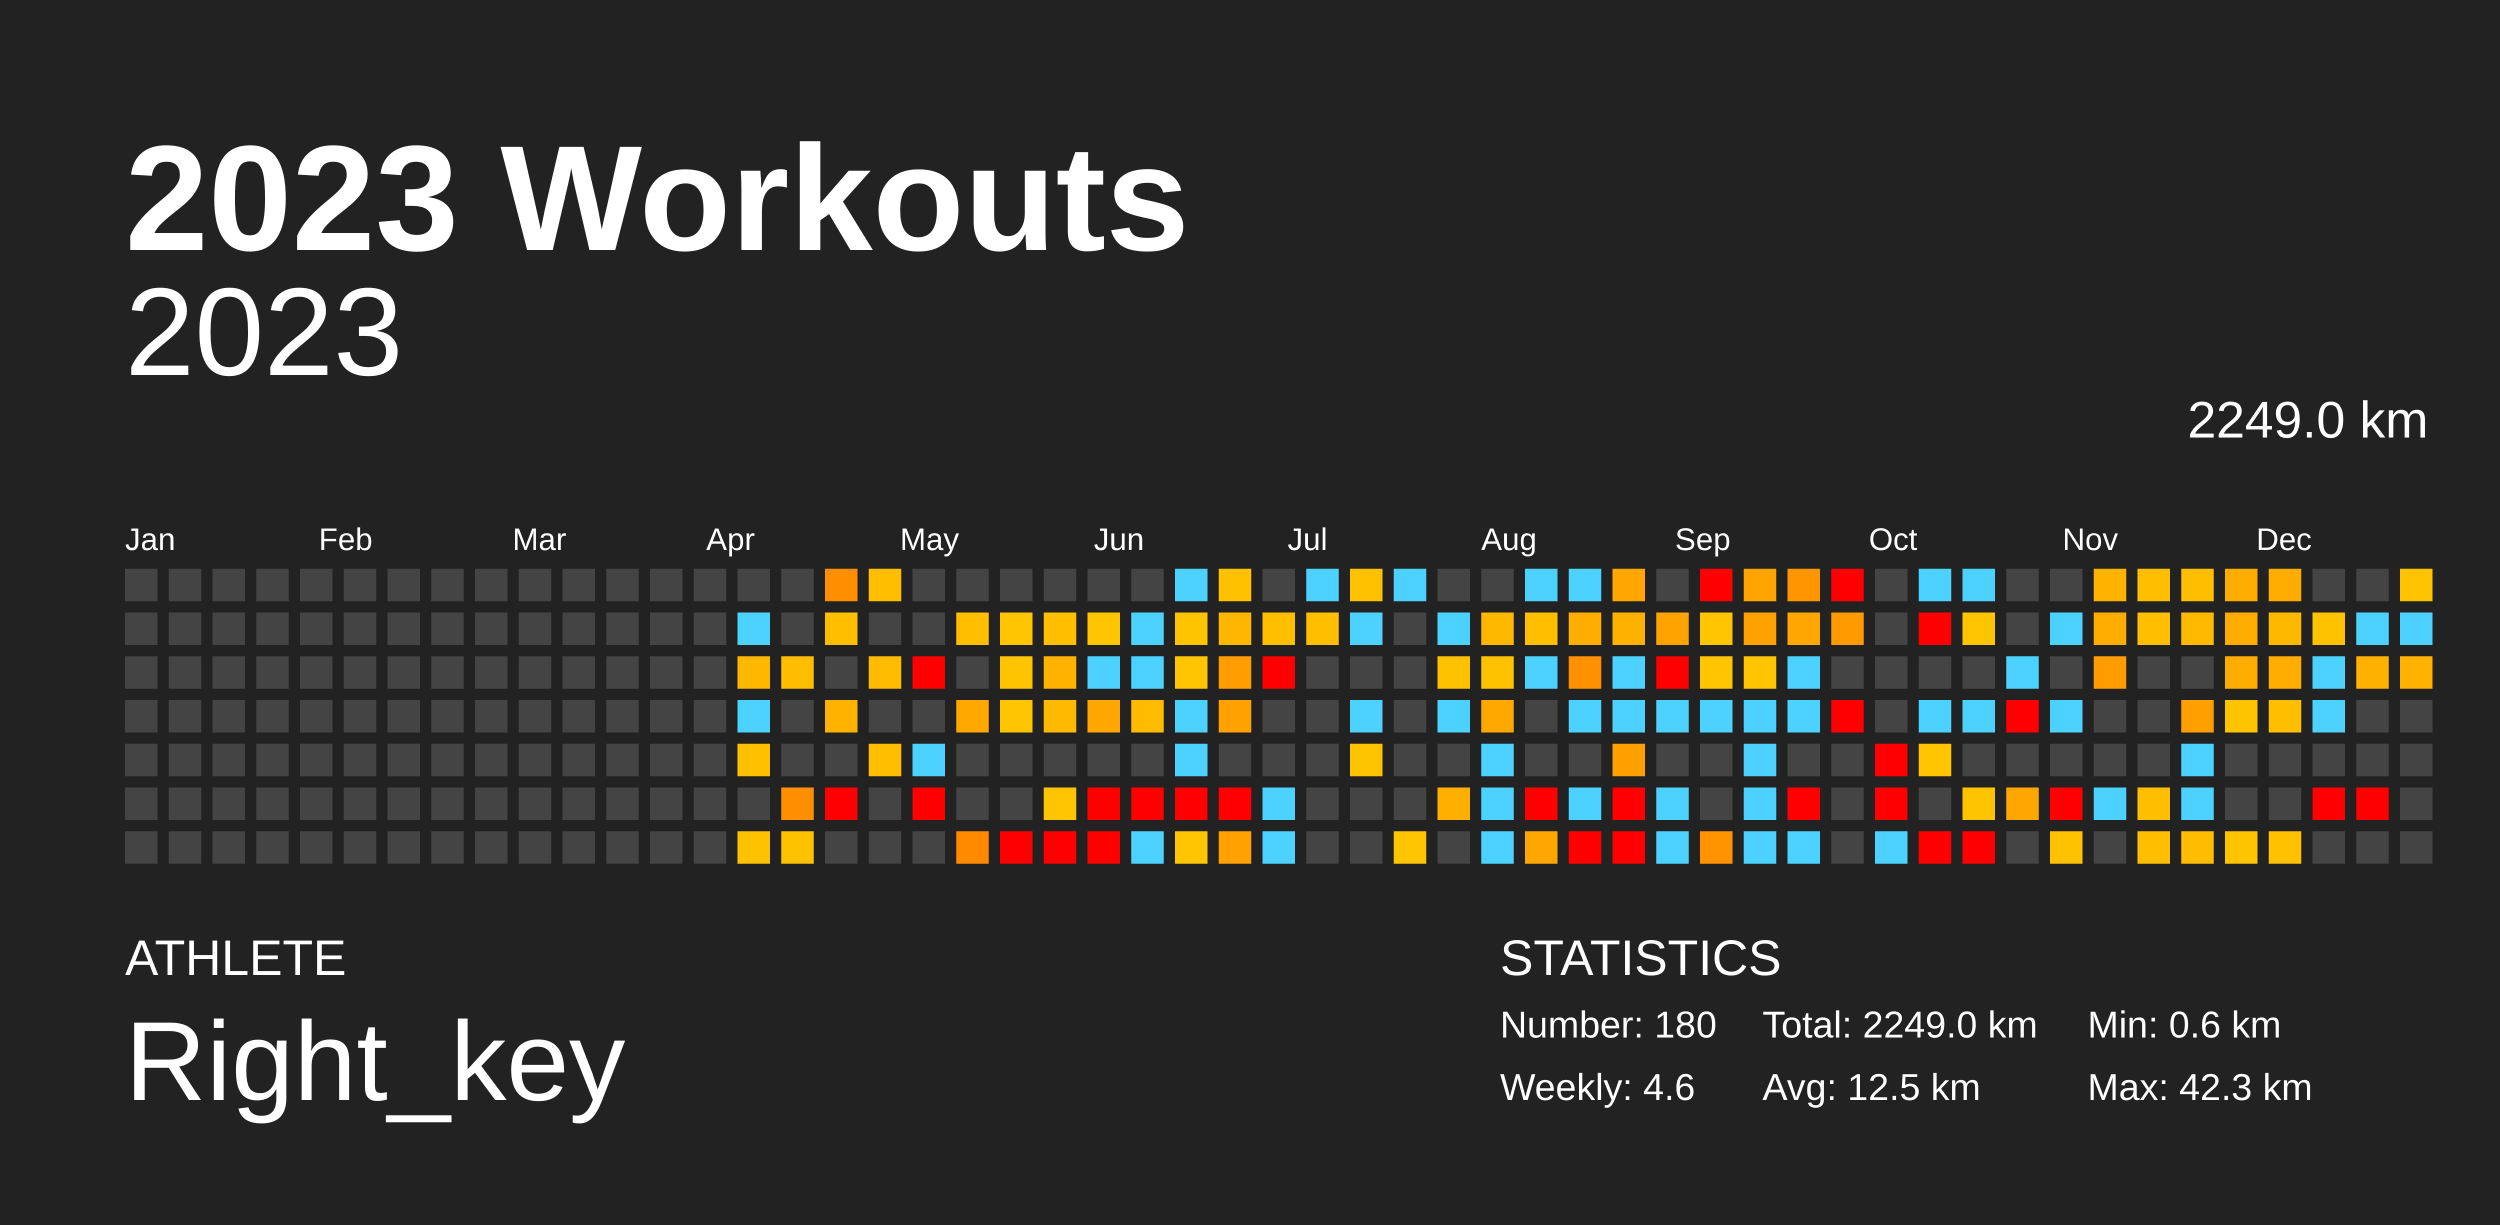
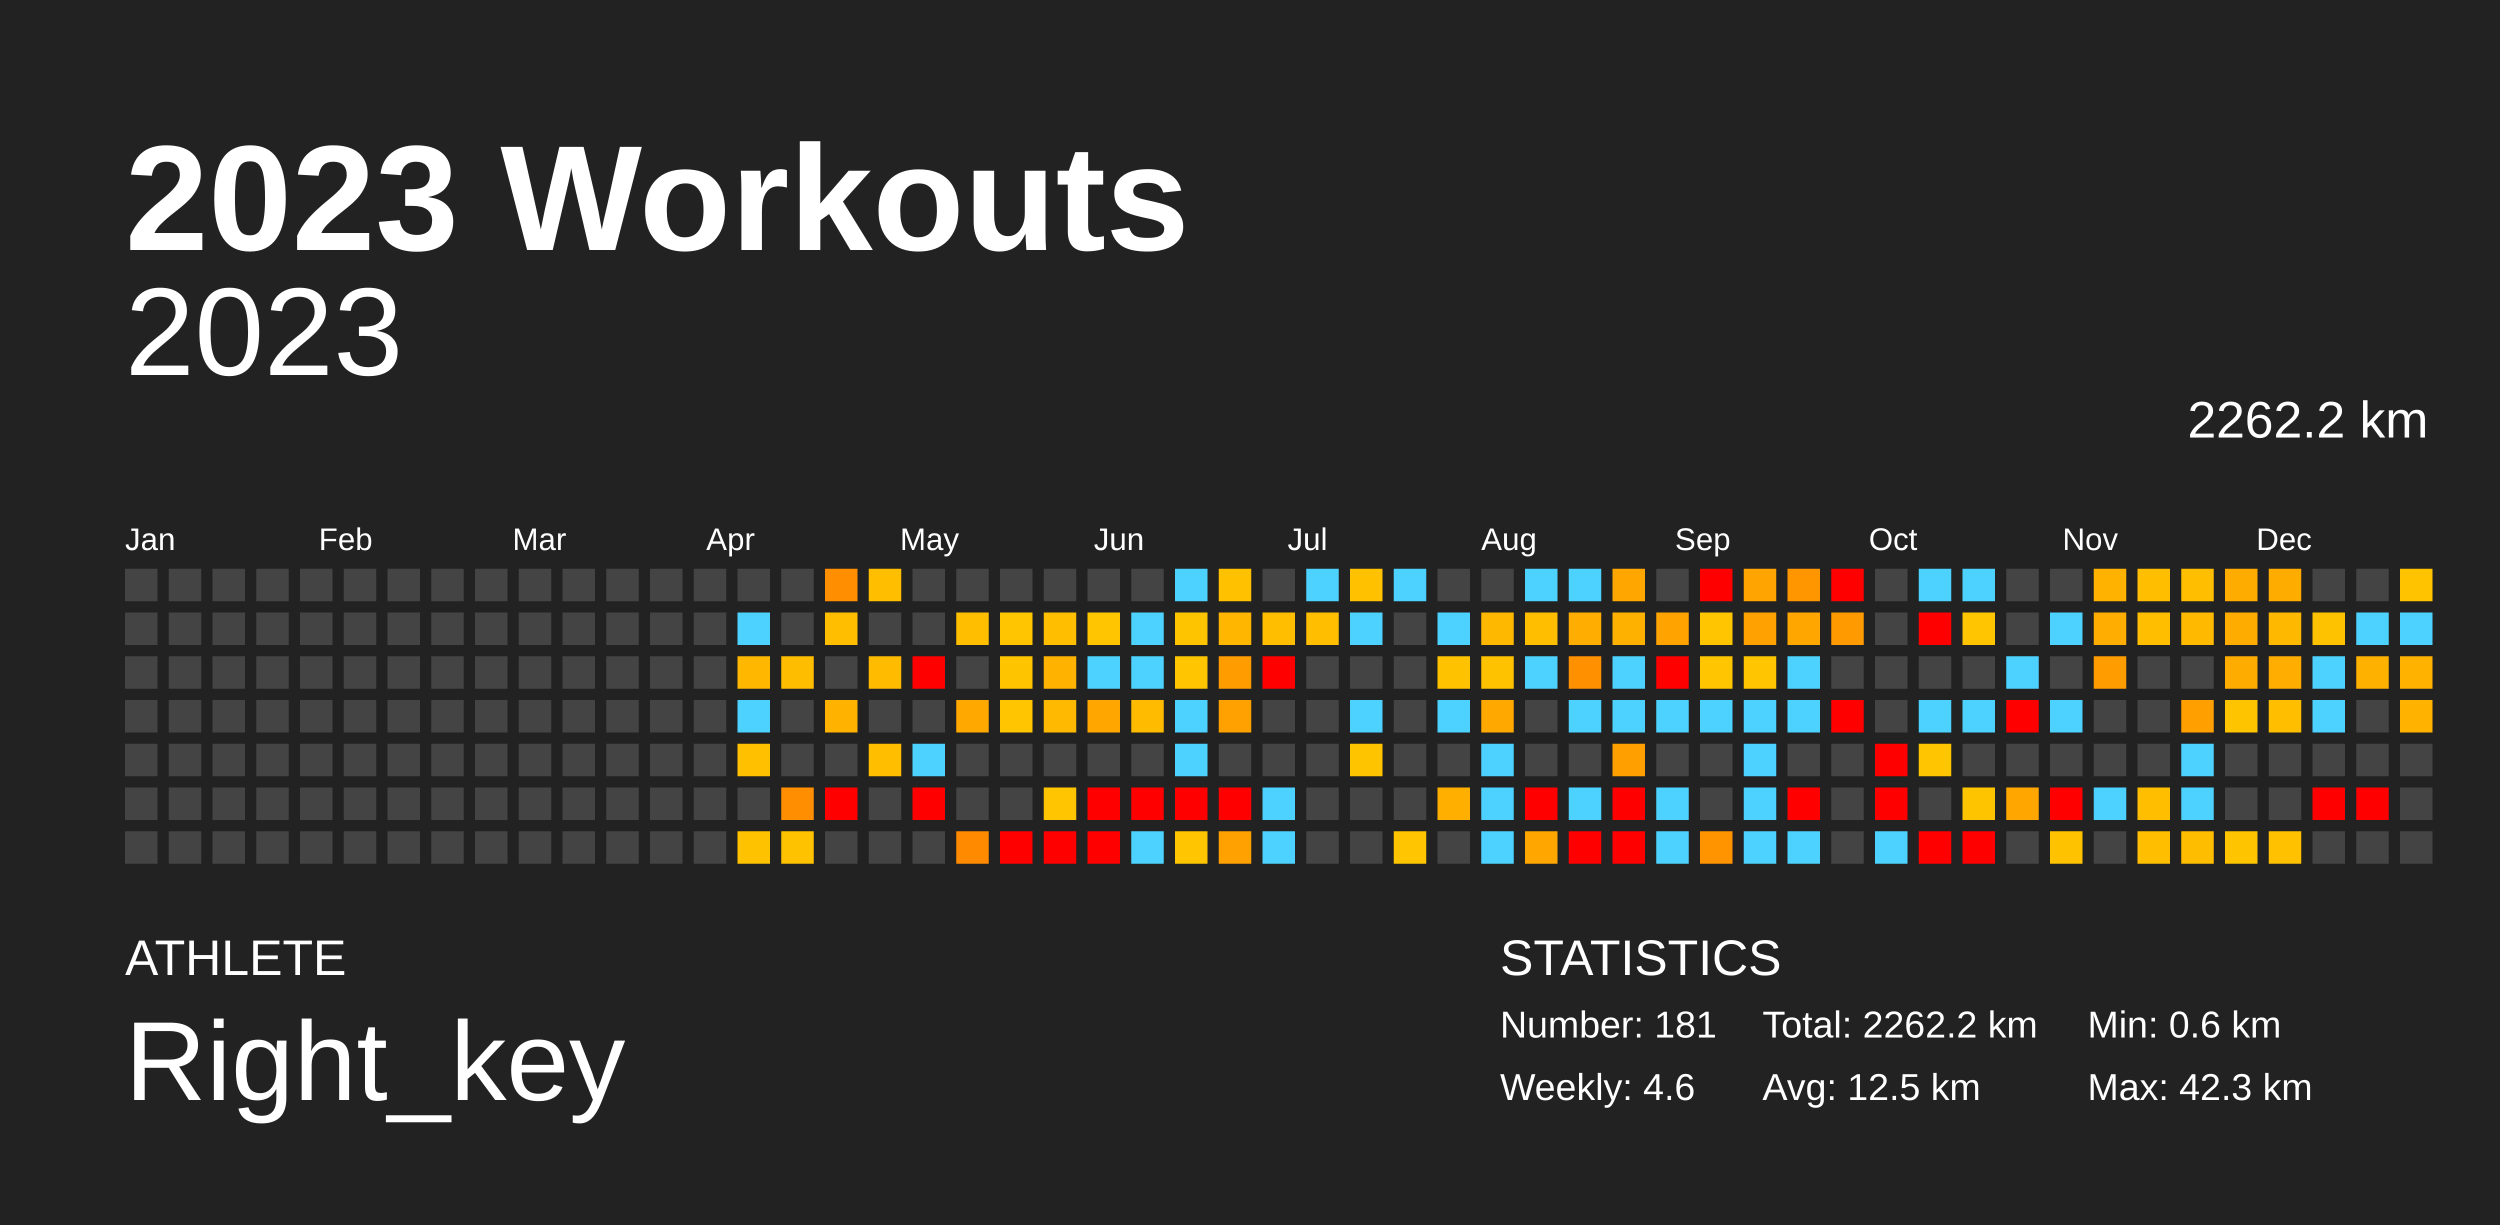
<svg xmlns="http://www.w3.org/2000/svg" baseProfile="full" height="98mm" version="1.1" viewBox="0,0,200,98" width="200mm">
  <defs />
  <rect fill="#222222" height="98" width="200" x="0" y="0" />
  <text fill="#FFFFFF" style="font-size:12px; font-family:Arial; font-weight:bold;" x="10" y="20">2023 Workouts</text>
  <text fill="#FFFFFF" style="font-size:4px; font-family:Arial" x="10" y="78">ATHLETE</text>
  <text fill="#FFFFFF" style="font-size:9px; font-family:Arial" x="10" y="88">Right_key</text>
  <text fill="#FFFFFF" style="font-size:4px; font-family:Arial" x="120" y="78">STATISTICS</text>
-   <text fill="#FFFFFF" style="font-size:3px; font-family:Arial" x="120" y="83">Number: 180</text>
+   <text fill="#FFFFFF" style="font-size:3px; font-family:Arial" x="120" y="83">Number: 181</text>
  <text fill="#FFFFFF" style="font-size:3px; font-family:Arial" x="120" y="88">Weekly: 4.6</text>
-   <text fill="#FFFFFF" style="font-size:3px; font-family:Arial" x="141" y="83">Total: 2249.0 km</text>
+   <text fill="#FFFFFF" style="font-size:3px; font-family:Arial" x="141" y="83">Total: 2262.2 km</text>
  <text fill="#FFFFFF" style="font-size:3px; font-family:Arial" x="141" y="88">Avg: 12.5 km</text>
  <text fill="#FFFFFF" style="font-size:3px; font-family:Arial" x="167" y="83">Min: 0.6 km</text>
  <text fill="#FFFFFF" style="font-size:3px; font-family:Arial" x="167" y="88">Max: 42.3 km</text>
  <text alignment-baseline="hanging" fill="#FFFFFF" style="font-size:10.0px; font-family:Arial;" x="10" y="30">2023</text>
-   <text alignment-baseline="hanging" fill="#FFFFFF" style="font-size:4.125px; font-family:Arial;" x="175" y="35">2249.0 km</text>
+   <text alignment-baseline="hanging" fill="#FFFFFF" style="font-size:4.125px; font-family:Arial;" x="175" y="35">2262.2 km</text>
  <text fill="#FFFFFF" style="font-size:2.5px; font-family:Arial" x="10.0" y="44">Jan</text>
  <text fill="#FFFFFF" style="font-size:2.5px; font-family:Arial" x="25.5" y="44">Feb</text>
  <text fill="#FFFFFF" style="font-size:2.5px; font-family:Arial" x="41.0" y="44">Mar</text>
  <text fill="#FFFFFF" style="font-size:2.5px; font-family:Arial" x="56.5" y="44">Apr</text>
  <text fill="#FFFFFF" style="font-size:2.5px; font-family:Arial" x="72.0" y="44">May</text>
  <text fill="#FFFFFF" style="font-size:2.5px; font-family:Arial" x="87.5" y="44">Jun</text>
  <text fill="#FFFFFF" style="font-size:2.5px; font-family:Arial" x="103.0" y="44">Jul</text>
  <text fill="#FFFFFF" style="font-size:2.5px; font-family:Arial" x="118.5" y="44">Aug</text>
  <text fill="#FFFFFF" style="font-size:2.5px; font-family:Arial" x="134.0" y="44">Sep</text>
  <text fill="#FFFFFF" style="font-size:2.5px; font-family:Arial" x="149.5" y="44">Oct</text>
  <text fill="#FFFFFF" style="font-size:2.5px; font-family:Arial" x="165.0" y="44">Nov</text>
  <text fill="#FFFFFF" style="font-size:2.5px; font-family:Arial" x="180.5" y="44">Dec</text>
  <rect fill="#444444" height="2.6" width="2.6" x="10.0" y="45.5" />
  <rect fill="#444444" height="2.6" width="2.6" x="10.0" y="49.0" />
  <rect fill="#444444" height="2.6" width="2.6" x="10.0" y="52.5" />
  <rect fill="#444444" height="2.6" width="2.6" x="10.0" y="56.0" />
  <rect fill="#444444" height="2.6" width="2.6" x="10.0" y="59.5" />
  <rect fill="#444444" height="2.6" width="2.6" x="10.0" y="63.0" />
  <rect fill="#444444" height="2.6" width="2.6" x="10.0" y="66.5" />
  <rect fill="#444444" height="2.6" width="2.6" x="13.5" y="45.5" />
  <rect fill="#444444" height="2.6" width="2.6" x="13.5" y="49.0" />
  <rect fill="#444444" height="2.6" width="2.6" x="13.5" y="52.5" />
  <rect fill="#444444" height="2.6" width="2.6" x="13.5" y="56.0" />
  <rect fill="#444444" height="2.6" width="2.6" x="13.5" y="59.5" />
  <rect fill="#444444" height="2.6" width="2.6" x="13.5" y="63.0" />
  <rect fill="#444444" height="2.6" width="2.6" x="13.5" y="66.5" />
  <rect fill="#444444" height="2.6" width="2.6" x="17.0" y="45.5" />
  <rect fill="#444444" height="2.6" width="2.6" x="17.0" y="49.0" />
  <rect fill="#444444" height="2.6" width="2.6" x="17.0" y="52.5" />
  <rect fill="#444444" height="2.6" width="2.6" x="17.0" y="56.0" />
  <rect fill="#444444" height="2.6" width="2.6" x="17.0" y="59.5" />
  <rect fill="#444444" height="2.6" width="2.6" x="17.0" y="63.0" />
  <rect fill="#444444" height="2.6" width="2.6" x="17.0" y="66.5" />
  <rect fill="#444444" height="2.6" width="2.6" x="20.5" y="45.5" />
  <rect fill="#444444" height="2.6" width="2.6" x="20.5" y="49.0" />
  <rect fill="#444444" height="2.6" width="2.6" x="20.5" y="52.5" />
  <rect fill="#444444" height="2.6" width="2.6" x="20.5" y="56.0" />
  <rect fill="#444444" height="2.6" width="2.6" x="20.5" y="59.5" />
  <rect fill="#444444" height="2.6" width="2.6" x="20.5" y="63.0" />
  <rect fill="#444444" height="2.6" width="2.6" x="20.5" y="66.5" />
  <rect fill="#444444" height="2.6" width="2.6" x="24.0" y="45.5" />
  <rect fill="#444444" height="2.6" width="2.6" x="24.0" y="49.0" />
  <rect fill="#444444" height="2.6" width="2.6" x="24.0" y="52.5" />
  <rect fill="#444444" height="2.6" width="2.6" x="24.0" y="56.0" />
  <rect fill="#444444" height="2.6" width="2.6" x="24.0" y="59.5" />
  <rect fill="#444444" height="2.6" width="2.6" x="24.0" y="63.0" />
  <rect fill="#444444" height="2.6" width="2.6" x="24.0" y="66.5" />
  <rect fill="#444444" height="2.6" width="2.6" x="27.5" y="45.5" />
  <rect fill="#444444" height="2.6" width="2.6" x="27.5" y="49.0" />
  <rect fill="#444444" height="2.6" width="2.6" x="27.5" y="52.5" />
  <rect fill="#444444" height="2.6" width="2.6" x="27.5" y="56.0" />
  <rect fill="#444444" height="2.6" width="2.6" x="27.5" y="59.5" />
  <rect fill="#444444" height="2.6" width="2.6" x="27.5" y="63.0" />
  <rect fill="#444444" height="2.6" width="2.6" x="27.5" y="66.5" />
  <rect fill="#444444" height="2.6" width="2.6" x="31.0" y="45.5" />
  <rect fill="#444444" height="2.6" width="2.6" x="31.0" y="49.0" />
  <rect fill="#444444" height="2.6" width="2.6" x="31.0" y="52.5" />
  <rect fill="#444444" height="2.6" width="2.6" x="31.0" y="56.0" />
  <rect fill="#444444" height="2.6" width="2.6" x="31.0" y="59.5" />
  <rect fill="#444444" height="2.6" width="2.6" x="31.0" y="63.0" />
  <rect fill="#444444" height="2.6" width="2.6" x="31.0" y="66.5" />
  <rect fill="#444444" height="2.6" width="2.6" x="34.5" y="45.5" />
  <rect fill="#444444" height="2.6" width="2.6" x="34.5" y="49.0" />
  <rect fill="#444444" height="2.6" width="2.6" x="34.5" y="52.5" />
  <rect fill="#444444" height="2.6" width="2.6" x="34.5" y="56.0" />
  <rect fill="#444444" height="2.6" width="2.6" x="34.5" y="59.5" />
  <rect fill="#444444" height="2.6" width="2.6" x="34.5" y="63.0" />
  <rect fill="#444444" height="2.6" width="2.6" x="34.5" y="66.5" />
  <rect fill="#444444" height="2.6" width="2.6" x="38.0" y="45.5" />
  <rect fill="#444444" height="2.6" width="2.6" x="38.0" y="49.0" />
  <rect fill="#444444" height="2.6" width="2.6" x="38.0" y="52.5" />
  <rect fill="#444444" height="2.6" width="2.6" x="38.0" y="56.0" />
  <rect fill="#444444" height="2.6" width="2.6" x="38.0" y="59.5" />
  <rect fill="#444444" height="2.6" width="2.6" x="38.0" y="63.0" />
  <rect fill="#444444" height="2.6" width="2.6" x="38.0" y="66.5" />
  <rect fill="#444444" height="2.6" width="2.6" x="41.5" y="45.5" />
  <rect fill="#444444" height="2.6" width="2.6" x="41.5" y="49.0" />
  <rect fill="#444444" height="2.6" width="2.6" x="41.5" y="52.5" />
  <rect fill="#444444" height="2.6" width="2.6" x="41.5" y="56.0" />
  <rect fill="#444444" height="2.6" width="2.6" x="41.5" y="59.5" />
  <rect fill="#444444" height="2.6" width="2.6" x="41.5" y="63.0" />
  <rect fill="#444444" height="2.6" width="2.6" x="41.5" y="66.5" />
  <rect fill="#444444" height="2.6" width="2.6" x="45.0" y="45.5" />
  <rect fill="#444444" height="2.6" width="2.6" x="45.0" y="49.0" />
  <rect fill="#444444" height="2.6" width="2.6" x="45.0" y="52.5" />
  <rect fill="#444444" height="2.6" width="2.6" x="45.0" y="56.0" />
  <rect fill="#444444" height="2.6" width="2.6" x="45.0" y="59.5" />
  <rect fill="#444444" height="2.6" width="2.6" x="45.0" y="63.0" />
  <rect fill="#444444" height="2.6" width="2.6" x="45.0" y="66.5" />
  <rect fill="#444444" height="2.6" width="2.6" x="48.5" y="45.5" />
  <rect fill="#444444" height="2.6" width="2.6" x="48.5" y="49.0" />
  <rect fill="#444444" height="2.6" width="2.6" x="48.5" y="52.5" />
  <rect fill="#444444" height="2.6" width="2.6" x="48.5" y="56.0" />
  <rect fill="#444444" height="2.6" width="2.6" x="48.5" y="59.5" />
  <rect fill="#444444" height="2.6" width="2.6" x="48.5" y="63.0" />
  <rect fill="#444444" height="2.6" width="2.6" x="48.5" y="66.5" />
  <rect fill="#444444" height="2.6" width="2.6" x="52.0" y="45.5" />
  <rect fill="#444444" height="2.6" width="2.6" x="52.0" y="49.0" />
  <rect fill="#444444" height="2.6" width="2.6" x="52.0" y="52.5" />
  <rect fill="#444444" height="2.6" width="2.6" x="52.0" y="56.0" />
  <rect fill="#444444" height="2.6" width="2.6" x="52.0" y="59.5" />
  <rect fill="#444444" height="2.6" width="2.6" x="52.0" y="63.0" />
  <rect fill="#444444" height="2.6" width="2.6" x="52.0" y="66.5" />
  <rect fill="#444444" height="2.6" width="2.6" x="55.5" y="45.5" />
  <rect fill="#444444" height="2.6" width="2.6" x="55.5" y="49.0" />
  <rect fill="#444444" height="2.6" width="2.6" x="55.5" y="52.5" />
  <rect fill="#444444" height="2.6" width="2.6" x="55.5" y="56.0" />
  <rect fill="#444444" height="2.6" width="2.6" x="55.5" y="59.5" />
  <rect fill="#444444" height="2.6" width="2.6" x="55.5" y="63.0" />
  <rect fill="#444444" height="2.6" width="2.6" x="55.5" y="66.5" />
  <rect fill="#444444" height="2.6" width="2.6" x="59.0" y="45.5" />
  <rect fill="#4dd2ff" height="2.6" width="2.6" x="59.0" y="49.0" />
  <rect fill="#ffb700" height="2.6" width="2.6" x="59.0" y="52.5" />
  <rect fill="#4dd2ff" height="2.6" width="2.6" x="59.0" y="56.0" />
  <rect fill="#ffc000" height="2.6" width="2.6" x="59.0" y="59.5" />
  <rect fill="#444444" height="2.6" width="2.6" x="59.0" y="63.0" />
  <rect fill="#ffc200" height="2.6" width="2.6" x="59.0" y="66.5" />
  <rect fill="#444444" height="2.6" width="2.6" x="62.5" y="45.5" />
  <rect fill="#444444" height="2.6" width="2.6" x="62.5" y="49.0" />
  <rect fill="#ffbd00" height="2.6" width="2.6" x="62.5" y="52.5" />
  <rect fill="#444444" height="2.6" width="2.6" x="62.5" y="56.0" />
  <rect fill="#444444" height="2.6" width="2.6" x="62.5" y="59.5" />
  <rect fill="#ff8f00" height="2.6" width="2.6" x="62.5" y="63.0" />
  <rect fill="#ffc200" height="2.6" width="2.6" x="62.5" y="66.5" />
  <rect fill="#ff8e00" height="2.6" width="2.6" x="66.0" y="45.5" />
  <rect fill="#ffbe00" height="2.6" width="2.6" x="66.0" y="49.0" />
  <rect fill="#444444" height="2.6" width="2.6" x="66.0" y="52.5" />
  <rect fill="#ffb300" height="2.6" width="2.6" x="66.0" y="56.0" />
  <rect fill="#444444" height="2.6" width="2.6" x="66.0" y="59.5" />
  <rect fill="red" height="2.6" width="2.6" x="66.0" y="63.0" />
  <rect fill="#444444" height="2.6" width="2.6" x="66.0" y="66.5" />
  <rect fill="#ffbe00" height="2.6" width="2.6" x="69.5" y="45.5" />
  <rect fill="#444444" height="2.6" width="2.6" x="69.5" y="49.0" />
  <rect fill="#ffbb00" height="2.6" width="2.6" x="69.5" y="52.5" />
  <rect fill="#444444" height="2.6" width="2.6" x="69.5" y="56.0" />
  <rect fill="#ffbe00" height="2.6" width="2.6" x="69.5" y="59.5" />
  <rect fill="#444444" height="2.6" width="2.6" x="69.5" y="63.0" />
  <rect fill="#444444" height="2.6" width="2.6" x="69.5" y="66.5" />
  <rect fill="#444444" height="2.6" width="2.6" x="73.0" y="45.5" />
  <rect fill="#444444" height="2.6" width="2.6" x="73.0" y="49.0" />
  <rect fill="red" height="2.6" width="2.6" x="73.0" y="52.5" />
  <rect fill="#444444" height="2.6" width="2.6" x="73.0" y="56.0" />
  <rect fill="#4dd2ff" height="2.6" width="2.6" x="73.0" y="59.5" />
  <rect fill="red" height="2.6" width="2.6" x="73.0" y="63.0" />
  <rect fill="#444444" height="2.6" width="2.6" x="73.0" y="66.5" />
  <rect fill="#444444" height="2.6" width="2.6" x="76.5" y="45.5" />
  <rect fill="#ffbe00" height="2.6" width="2.6" x="76.5" y="49.0" />
  <rect fill="#444444" height="2.6" width="2.6" x="76.5" y="52.5" />
  <rect fill="#ffa800" height="2.6" width="2.6" x="76.5" y="56.0" />
  <rect fill="#444444" height="2.6" width="2.6" x="76.5" y="59.5" />
  <rect fill="#444444" height="2.6" width="2.6" x="76.5" y="63.0" />
  <rect fill="#ff8a00" height="2.6" width="2.6" x="76.5" y="66.5" />
  <rect fill="#444444" height="2.6" width="2.6" x="80.0" y="45.5" />
  <rect fill="#ffc500" height="2.6" width="2.6" x="80.0" y="49.0" />
  <rect fill="#ffc400" height="2.6" width="2.6" x="80.0" y="52.5" />
  <rect fill="#ffc500" height="2.6" width="2.6" x="80.0" y="56.0" />
  <rect fill="#444444" height="2.6" width="2.6" x="80.0" y="59.5" />
  <rect fill="#444444" height="2.6" width="2.6" x="80.0" y="63.0" />
  <rect fill="red" height="2.6" width="2.6" x="80.0" y="66.5" />
  <rect fill="#444444" height="2.6" width="2.6" x="83.5" y="45.5" />
  <rect fill="#ffbe00" height="2.6" width="2.6" x="83.5" y="49.0" />
  <rect fill="#ffb200" height="2.6" width="2.6" x="83.5" y="52.5" />
  <rect fill="#ffb900" height="2.6" width="2.6" x="83.5" y="56.0" />
  <rect fill="#444444" height="2.6" width="2.6" x="83.5" y="59.5" />
  <rect fill="#ffc500" height="2.6" width="2.6" x="83.5" y="63.0" />
  <rect fill="red" height="2.6" width="2.6" x="83.5" y="66.5" />
  <rect fill="#444444" height="2.6" width="2.6" x="87.0" y="45.5" />
  <rect fill="#ffc500" height="2.6" width="2.6" x="87.0" y="49.0" />
  <rect fill="#4dd2ff" height="2.6" width="2.6" x="87.0" y="52.5" />
  <rect fill="#ffa700" height="2.6" width="2.6" x="87.0" y="56.0" />
  <rect fill="#444444" height="2.6" width="2.6" x="87.0" y="59.5" />
  <rect fill="red" height="2.6" width="2.6" x="87.0" y="63.0" />
  <rect fill="red" height="2.6" width="2.6" x="87.0" y="66.5" />
  <rect fill="#444444" height="2.6" width="2.6" x="90.5" y="45.5" />
  <rect fill="#4dd2ff" height="2.6" width="2.6" x="90.5" y="49.0" />
  <rect fill="#4dd2ff" height="2.6" width="2.6" x="90.5" y="52.5" />
  <rect fill="#ffbb00" height="2.6" width="2.6" x="90.5" y="56.0" />
  <rect fill="#444444" height="2.6" width="2.6" x="90.5" y="59.5" />
  <rect fill="red" height="2.6" width="2.6" x="90.5" y="63.0" />
  <rect fill="#4dd2ff" height="2.6" width="2.6" x="90.5" y="66.5" />
  <rect fill="#4dd2ff" height="2.6" width="2.6" x="94.0" y="45.5" />
  <rect fill="#ffc400" height="2.6" width="2.6" x="94.0" y="49.0" />
  <rect fill="#ffc500" height="2.6" width="2.6" x="94.0" y="52.5" />
  <rect fill="#4dd2ff" height="2.6" width="2.6" x="94.0" y="56.0" />
  <rect fill="#4dd2ff" height="2.6" width="2.6" x="94.0" y="59.5" />
  <rect fill="red" height="2.6" width="2.6" x="94.0" y="63.0" />
  <rect fill="#ffc500" height="2.6" width="2.6" x="94.0" y="66.5" />
  <rect fill="#ffc100" height="2.6" width="2.6" x="97.5" y="45.5" />
  <rect fill="#ffb600" height="2.6" width="2.6" x="97.5" y="49.0" />
  <rect fill="#ff9d00" height="2.6" width="2.6" x="97.5" y="52.5" />
  <rect fill="#ffa100" height="2.6" width="2.6" x="97.5" y="56.0" />
  <rect fill="#444444" height="2.6" width="2.6" x="97.5" y="59.5" />
  <rect fill="red" height="2.6" width="2.6" x="97.5" y="63.0" />
  <rect fill="#ffa100" height="2.6" width="2.6" x="97.5" y="66.5" />
  <rect fill="#444444" height="2.6" width="2.6" x="101.0" y="45.5" />
  <rect fill="#ffbe00" height="2.6" width="2.6" x="101.0" y="49.0" />
  <rect fill="red" height="2.6" width="2.6" x="101.0" y="52.5" />
  <rect fill="#444444" height="2.6" width="2.6" x="101.0" y="56.0" />
  <rect fill="#444444" height="2.6" width="2.6" x="101.0" y="59.5" />
  <rect fill="#4dd2ff" height="2.6" width="2.6" x="101.0" y="63.0" />
  <rect fill="#4dd2ff" height="2.6" width="2.6" x="101.0" y="66.5" />
  <rect fill="#4dd2ff" height="2.6" width="2.6" x="104.5" y="45.5" />
  <rect fill="#ffbe00" height="2.6" width="2.6" x="104.5" y="49.0" />
  <rect fill="#444444" height="2.6" width="2.6" x="104.5" y="52.5" />
  <rect fill="#444444" height="2.6" width="2.6" x="104.5" y="56.0" />
  <rect fill="#444444" height="2.6" width="2.6" x="104.5" y="59.5" />
  <rect fill="#444444" height="2.6" width="2.6" x="104.5" y="63.0" />
  <rect fill="#444444" height="2.6" width="2.6" x="104.5" y="66.5" />
  <rect fill="#ffc100" height="2.6" width="2.6" x="108.0" y="45.5" />
  <rect fill="#4dd2ff" height="2.6" width="2.6" x="108.0" y="49.0" />
  <rect fill="#444444" height="2.6" width="2.6" x="108.0" y="52.5" />
  <rect fill="#4dd2ff" height="2.6" width="2.6" x="108.0" y="56.0" />
  <rect fill="#ffc400" height="2.6" width="2.6" x="108.0" y="59.5" />
  <rect fill="#444444" height="2.6" width="2.6" x="108.0" y="63.0" />
  <rect fill="#444444" height="2.6" width="2.6" x="108.0" y="66.5" />
  <rect fill="#4dd2ff" height="2.6" width="2.6" x="111.5" y="45.5" />
  <rect fill="#444444" height="2.6" width="2.6" x="111.5" y="49.0" />
  <rect fill="#444444" height="2.6" width="2.6" x="111.5" y="52.5" />
  <rect fill="#444444" height="2.6" width="2.6" x="111.5" y="56.0" />
  <rect fill="#444444" height="2.6" width="2.6" x="111.5" y="59.5" />
  <rect fill="#444444" height="2.6" width="2.6" x="111.5" y="63.0" />
  <rect fill="#ffc500" height="2.6" width="2.6" x="111.5" y="66.5" />
  <rect fill="#444444" height="2.6" width="2.6" x="115.0" y="45.5" />
  <rect fill="#4dd2ff" height="2.6" width="2.6" x="115.0" y="49.0" />
  <rect fill="#ffc200" height="2.6" width="2.6" x="115.0" y="52.5" />
  <rect fill="#4dd2ff" height="2.6" width="2.6" x="115.0" y="56.0" />
  <rect fill="#444444" height="2.6" width="2.6" x="115.0" y="59.5" />
  <rect fill="#ffaf00" height="2.6" width="2.6" x="115.0" y="63.0" />
  <rect fill="#444444" height="2.6" width="2.6" x="115.0" y="66.5" />
  <rect fill="#444444" height="2.6" width="2.6" x="118.5" y="45.5" />
  <rect fill="#ffb800" height="2.6" width="2.6" x="118.5" y="49.0" />
  <rect fill="#ffc200" height="2.6" width="2.6" x="118.5" y="52.5" />
  <rect fill="#ffa800" height="2.6" width="2.6" x="118.5" y="56.0" />
  <rect fill="#4dd2ff" height="2.6" width="2.6" x="118.5" y="59.5" />
  <rect fill="#4dd2ff" height="2.6" width="2.6" x="118.5" y="63.0" />
  <rect fill="#4dd2ff" height="2.6" width="2.6" x="118.5" y="66.5" />
  <rect fill="#4dd2ff" height="2.6" width="2.6" x="122.0" y="45.5" />
  <rect fill="#ffbe00" height="2.6" width="2.6" x="122.0" y="49.0" />
  <rect fill="#4dd2ff" height="2.6" width="2.6" x="122.0" y="52.5" />
  <rect fill="#444444" height="2.6" width="2.6" x="122.0" y="56.0" />
  <rect fill="#444444" height="2.6" width="2.6" x="122.0" y="59.5" />
  <rect fill="red" height="2.6" width="2.6" x="122.0" y="63.0" />
  <rect fill="#ffa700" height="2.6" width="2.6" x="122.0" y="66.5" />
  <rect fill="#4dd2ff" height="2.6" width="2.6" x="125.5" y="45.5" />
  <rect fill="#ffad00" height="2.6" width="2.6" x="125.5" y="49.0" />
  <rect fill="#ff9000" height="2.6" width="2.6" x="125.5" y="52.5" />
  <rect fill="#4dd2ff" height="2.6" width="2.6" x="125.5" y="56.0" />
  <rect fill="#444444" height="2.6" width="2.6" x="125.5" y="59.5" />
  <rect fill="#4dd2ff" height="2.6" width="2.6" x="125.5" y="63.0" />
  <rect fill="red" height="2.6" width="2.6" x="125.5" y="66.5" />
  <rect fill="#ffa700" height="2.6" width="2.6" x="129.0" y="45.5" />
  <rect fill="#ffb100" height="2.6" width="2.6" x="129.0" y="49.0" />
  <rect fill="#4dd2ff" height="2.6" width="2.6" x="129.0" y="52.5" />
  <rect fill="#4dd2ff" height="2.6" width="2.6" x="129.0" y="56.0" />
  <rect fill="#ff9f00" height="2.6" width="2.6" x="129.0" y="59.5" />
  <rect fill="red" height="2.6" width="2.6" x="129.0" y="63.0" />
  <rect fill="red" height="2.6" width="2.6" x="129.0" y="66.5" />
  <rect fill="#444444" height="2.6" width="2.6" x="132.5" y="45.5" />
  <rect fill="#ffa300" height="2.6" width="2.6" x="132.5" y="49.0" />
  <rect fill="red" height="2.6" width="2.6" x="132.5" y="52.5" />
  <rect fill="#4dd2ff" height="2.6" width="2.6" x="132.5" y="56.0" />
  <rect fill="#444444" height="2.6" width="2.6" x="132.5" y="59.5" />
  <rect fill="#4dd2ff" height="2.6" width="2.6" x="132.5" y="63.0" />
  <rect fill="#4dd2ff" height="2.6" width="2.6" x="132.5" y="66.5" />
  <rect fill="red" height="2.6" width="2.6" x="136.0" y="45.5" />
  <rect fill="#ffc500" height="2.6" width="2.6" x="136.0" y="49.0" />
  <rect fill="#ffc500" height="2.6" width="2.6" x="136.0" y="52.5" />
  <rect fill="#4dd2ff" height="2.6" width="2.6" x="136.0" y="56.0" />
  <rect fill="#444444" height="2.6" width="2.6" x="136.0" y="59.5" />
  <rect fill="#444444" height="2.6" width="2.6" x="136.0" y="63.0" />
  <rect fill="#ff9400" height="2.6" width="2.6" x="136.0" y="66.5" />
  <rect fill="#ffa400" height="2.6" width="2.6" x="139.5" y="45.5" />
  <rect fill="#ffa100" height="2.6" width="2.6" x="139.5" y="49.0" />
  <rect fill="#ffc500" height="2.6" width="2.6" x="139.5" y="52.5" />
  <rect fill="#4dd2ff" height="2.6" width="2.6" x="139.5" y="56.0" />
  <rect fill="#4dd2ff" height="2.6" width="2.6" x="139.5" y="59.5" />
  <rect fill="#4dd2ff" height="2.6" width="2.6" x="139.5" y="63.0" />
  <rect fill="#4dd2ff" height="2.6" width="2.6" x="139.5" y="66.5" />
  <rect fill="#ff9600" height="2.6" width="2.6" x="143.0" y="45.5" />
  <rect fill="#ffa600" height="2.6" width="2.6" x="143.0" y="49.0" />
  <rect fill="#4dd2ff" height="2.6" width="2.6" x="143.0" y="52.5" />
  <rect fill="#4dd2ff" height="2.6" width="2.6" x="143.0" y="56.0" />
  <rect fill="#444444" height="2.6" width="2.6" x="143.0" y="59.5" />
  <rect fill="red" height="2.6" width="2.6" x="143.0" y="63.0" />
  <rect fill="#4dd2ff" height="2.6" width="2.6" x="143.0" y="66.5" />
  <rect fill="red" height="2.6" width="2.6" x="146.5" y="45.5" />
  <rect fill="#ff9a00" height="2.6" width="2.6" x="146.5" y="49.0" />
  <rect fill="#444444" height="2.6" width="2.6" x="146.5" y="52.5" />
  <rect fill="red" height="2.6" width="2.6" x="146.5" y="56.0" />
  <rect fill="#444444" height="2.6" width="2.6" x="146.5" y="59.5" />
  <rect fill="#444444" height="2.6" width="2.6" x="146.5" y="63.0" />
  <rect fill="#444444" height="2.6" width="2.6" x="146.5" y="66.5" />
  <rect fill="#444444" height="2.6" width="2.6" x="150.0" y="45.5" />
  <rect fill="#444444" height="2.6" width="2.6" x="150.0" y="49.0" />
  <rect fill="#444444" height="2.6" width="2.6" x="150.0" y="52.5" />
  <rect fill="#444444" height="2.6" width="2.6" x="150.0" y="56.0" />
  <rect fill="red" height="2.6" width="2.6" x="150.0" y="59.5" />
  <rect fill="red" height="2.6" width="2.6" x="150.0" y="63.0" />
  <rect fill="#4dd2ff" height="2.6" width="2.6" x="150.0" y="66.5" />
  <rect fill="#4dd2ff" height="2.6" width="2.6" x="153.5" y="45.5" />
  <rect fill="red" height="2.6" width="2.6" x="153.5" y="49.0" />
  <rect fill="#444444" height="2.6" width="2.6" x="153.5" y="52.5" />
  <rect fill="#4dd2ff" height="2.6" width="2.6" x="153.5" y="56.0" />
  <rect fill="#ffc500" height="2.6" width="2.6" x="153.5" y="59.5" />
  <rect fill="#444444" height="2.6" width="2.6" x="153.5" y="63.0" />
  <rect fill="red" height="2.6" width="2.6" x="153.5" y="66.5" />
  <rect fill="#4dd2ff" height="2.6" width="2.6" x="157.0" y="45.5" />
  <rect fill="#ffc500" height="2.6" width="2.6" x="157.0" y="49.0" />
  <rect fill="#444444" height="2.6" width="2.6" x="157.0" y="52.5" />
  <rect fill="#4dd2ff" height="2.6" width="2.6" x="157.0" y="56.0" />
  <rect fill="#444444" height="2.6" width="2.6" x="157.0" y="59.5" />
  <rect fill="#ffc400" height="2.6" width="2.6" x="157.0" y="63.0" />
  <rect fill="red" height="2.6" width="2.6" x="157.0" y="66.5" />
  <rect fill="#444444" height="2.6" width="2.6" x="160.5" y="45.5" />
  <rect fill="#444444" height="2.6" width="2.6" x="160.5" y="49.0" />
  <rect fill="#4dd2ff" height="2.6" width="2.6" x="160.5" y="52.5" />
  <rect fill="red" height="2.6" width="2.6" x="160.5" y="56.0" />
  <rect fill="#444444" height="2.6" width="2.6" x="160.5" y="59.5" />
  <rect fill="#ffa700" height="2.6" width="2.6" x="160.5" y="63.0" />
  <rect fill="#444444" height="2.6" width="2.6" x="160.5" y="66.5" />
  <rect fill="#444444" height="2.6" width="2.6" x="164.0" y="45.5" />
  <rect fill="#4dd2ff" height="2.6" width="2.6" x="164.0" y="49.0" />
  <rect fill="#444444" height="2.6" width="2.6" x="164.0" y="52.5" />
  <rect fill="#4dd2ff" height="2.6" width="2.6" x="164.0" y="56.0" />
  <rect fill="#444444" height="2.6" width="2.6" x="164.0" y="59.5" />
  <rect fill="red" height="2.6" width="2.6" x="164.0" y="63.0" />
  <rect fill="#ffc200" height="2.6" width="2.6" x="164.0" y="66.5" />
  <rect fill="#ffb200" height="2.6" width="2.6" x="167.5" y="45.5" />
  <rect fill="#ffad00" height="2.6" width="2.6" x="167.5" y="49.0" />
  <rect fill="#ff9c00" height="2.6" width="2.6" x="167.5" y="52.5" />
  <rect fill="#444444" height="2.6" width="2.6" x="167.5" y="56.0" />
  <rect fill="#444444" height="2.6" width="2.6" x="167.5" y="59.5" />
  <rect fill="#4dd2ff" height="2.6" width="2.6" x="167.5" y="63.0" />
  <rect fill="#444444" height="2.6" width="2.6" x="167.5" y="66.5" />
  <rect fill="#ffbf00" height="2.6" width="2.6" x="171.0" y="45.5" />
  <rect fill="#ffbe00" height="2.6" width="2.6" x="171.0" y="49.0" />
  <rect fill="#444444" height="2.6" width="2.6" x="171.0" y="52.5" />
  <rect fill="#444444" height="2.6" width="2.6" x="171.0" y="56.0" />
  <rect fill="#444444" height="2.6" width="2.6" x="171.0" y="59.5" />
  <rect fill="#ffbe00" height="2.6" width="2.6" x="171.0" y="63.0" />
  <rect fill="#ffbf00" height="2.6" width="2.6" x="171.0" y="66.5" />
  <rect fill="#ffbe00" height="2.6" width="2.6" x="174.5" y="45.5" />
  <rect fill="#ffba00" height="2.6" width="2.6" x="174.5" y="49.0" />
  <rect fill="#444444" height="2.6" width="2.6" x="174.5" y="52.5" />
  <rect fill="#ff9f00" height="2.6" width="2.6" x="174.5" y="56.0" />
  <rect fill="#4dd2ff" height="2.6" width="2.6" x="174.5" y="59.5" />
  <rect fill="#4dd2ff" height="2.6" width="2.6" x="174.5" y="63.0" />
  <rect fill="#ffbd00" height="2.6" width="2.6" x="174.5" y="66.5" />
  <rect fill="#ffac00" height="2.6" width="2.6" x="178.0" y="45.5" />
  <rect fill="#ffac00" height="2.6" width="2.6" x="178.0" y="49.0" />
  <rect fill="#ffac00" height="2.6" width="2.6" x="178.0" y="52.5" />
  <rect fill="#ffc400" height="2.6" width="2.6" x="178.0" y="56.0" />
  <rect fill="#444444" height="2.6" width="2.6" x="178.0" y="59.5" />
  <rect fill="#444444" height="2.6" width="2.6" x="178.0" y="63.0" />
  <rect fill="#ffc400" height="2.6" width="2.6" x="178.0" y="66.5" />
  <rect fill="#ffac00" height="2.6" width="2.6" x="181.5" y="45.5" />
  <rect fill="#ffb800" height="2.6" width="2.6" x="181.5" y="49.0" />
  <rect fill="#ffad00" height="2.6" width="2.6" x="181.5" y="52.5" />
  <rect fill="#ffbe00" height="2.6" width="2.6" x="181.5" y="56.0" />
  <rect fill="#444444" height="2.6" width="2.6" x="181.5" y="59.5" />
  <rect fill="#444444" height="2.6" width="2.6" x="181.5" y="63.0" />
  <rect fill="#ffc100" height="2.6" width="2.6" x="181.5" y="66.5" />
  <rect fill="#444444" height="2.6" width="2.6" x="185.0" y="45.5" />
  <rect fill="#ffc200" height="2.6" width="2.6" x="185.0" y="49.0" />
  <rect fill="#4dd2ff" height="2.6" width="2.6" x="185.0" y="52.5" />
  <rect fill="#4dd2ff" height="2.6" width="2.6" x="185.0" y="56.0" />
  <rect fill="#444444" height="2.6" width="2.6" x="185.0" y="59.5" />
  <rect fill="red" height="2.6" width="2.6" x="185.0" y="63.0" />
  <rect fill="#444444" height="2.6" width="2.6" x="185.0" y="66.5" />
  <rect fill="#444444" height="2.6" width="2.6" x="188.5" y="45.5" />
  <rect fill="#4dd2ff" height="2.6" width="2.6" x="188.5" y="49.0" />
  <rect fill="#ffb100" height="2.6" width="2.6" x="188.5" y="52.5" />
  <rect fill="#444444" height="2.6" width="2.6" x="188.5" y="56.0" />
  <rect fill="#444444" height="2.6" width="2.6" x="188.5" y="59.5" />
  <rect fill="red" height="2.6" width="2.6" x="188.5" y="63.0" />
  <rect fill="#444444" height="2.6" width="2.6" x="188.5" y="66.5" />
  <rect fill="#ffc300" height="2.6" width="2.6" x="192.0" y="45.5" />
  <rect fill="#4dd2ff" height="2.6" width="2.6" x="192.0" y="49.0" />
  <rect fill="#ffb200" height="2.6" width="2.6" x="192.0" y="52.5" />
-   <rect fill="#444444" height="2.6" width="2.6" x="192.0" y="56.0" />
+   <rect fill="#ffb200" height="2.6" width="2.6" x="192.0" y="56.0" />
  <rect fill="#444444" height="2.6" width="2.6" x="192.0" y="59.5" />
  <rect fill="#444444" height="2.6" width="2.6" x="192.0" y="63.0" />
  <rect fill="#444444" height="2.6" width="2.6" x="192.0" y="66.5" />
</svg>
